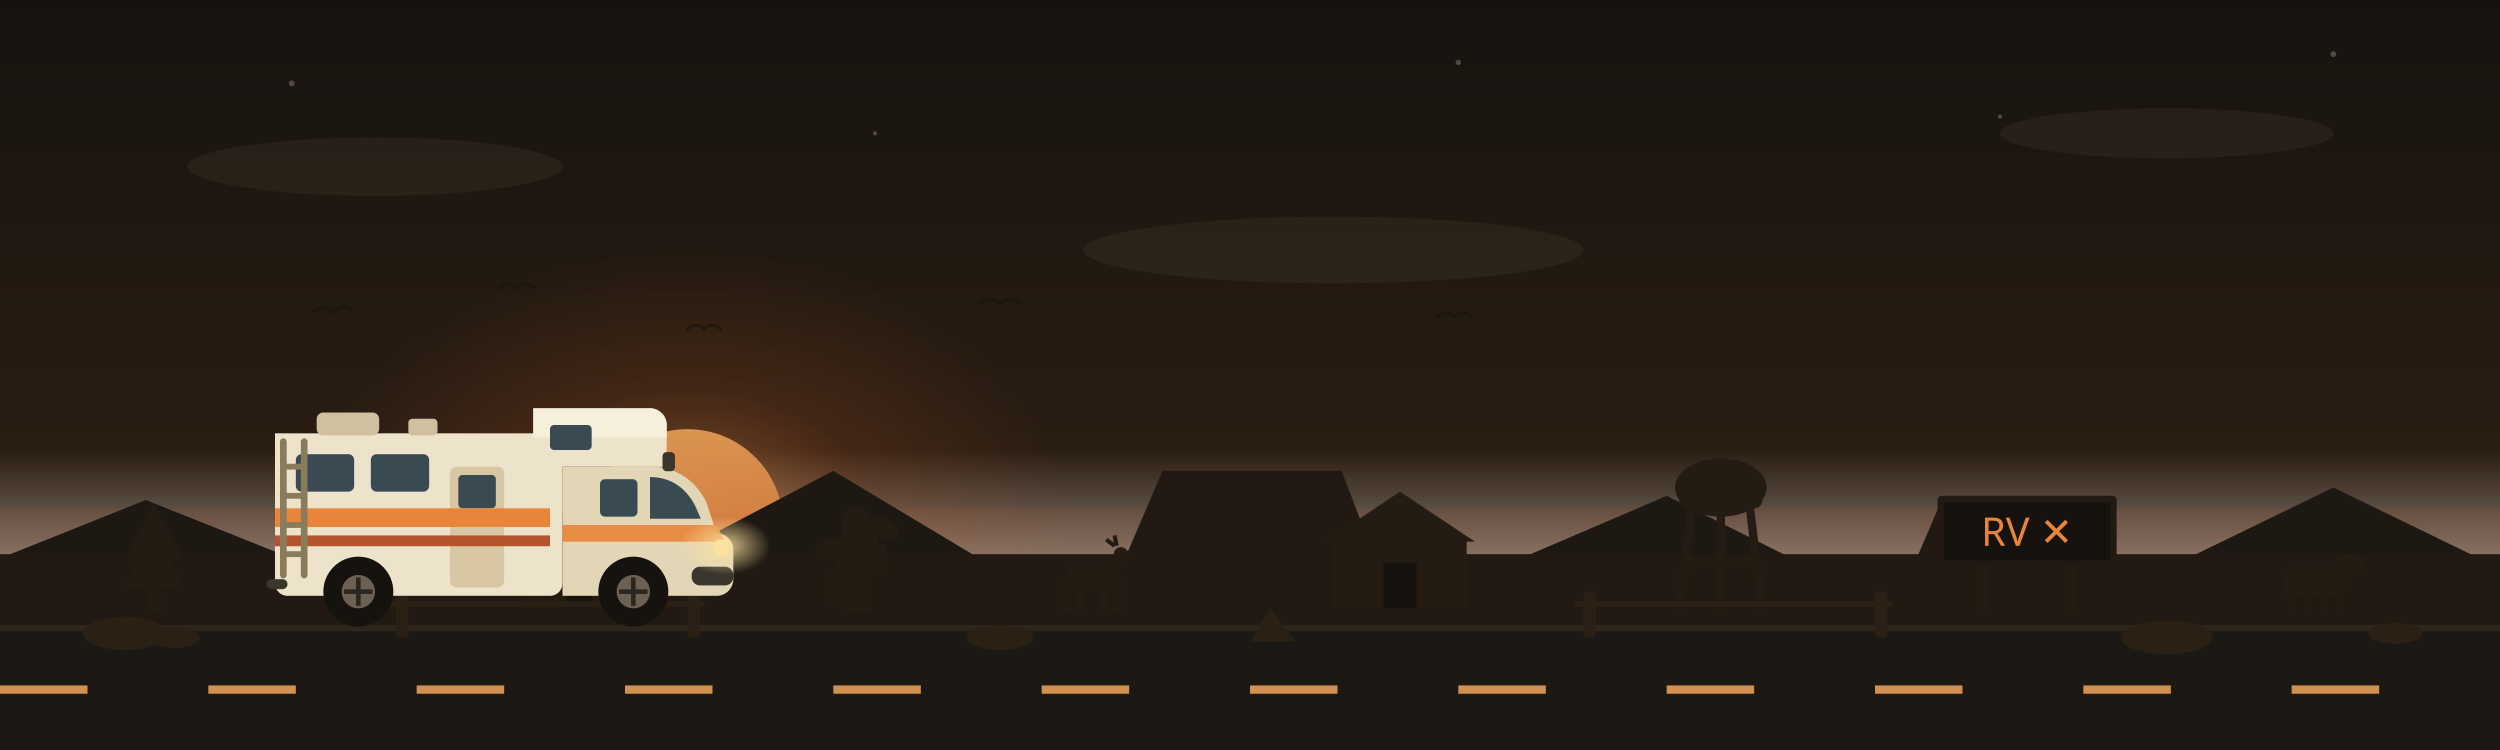
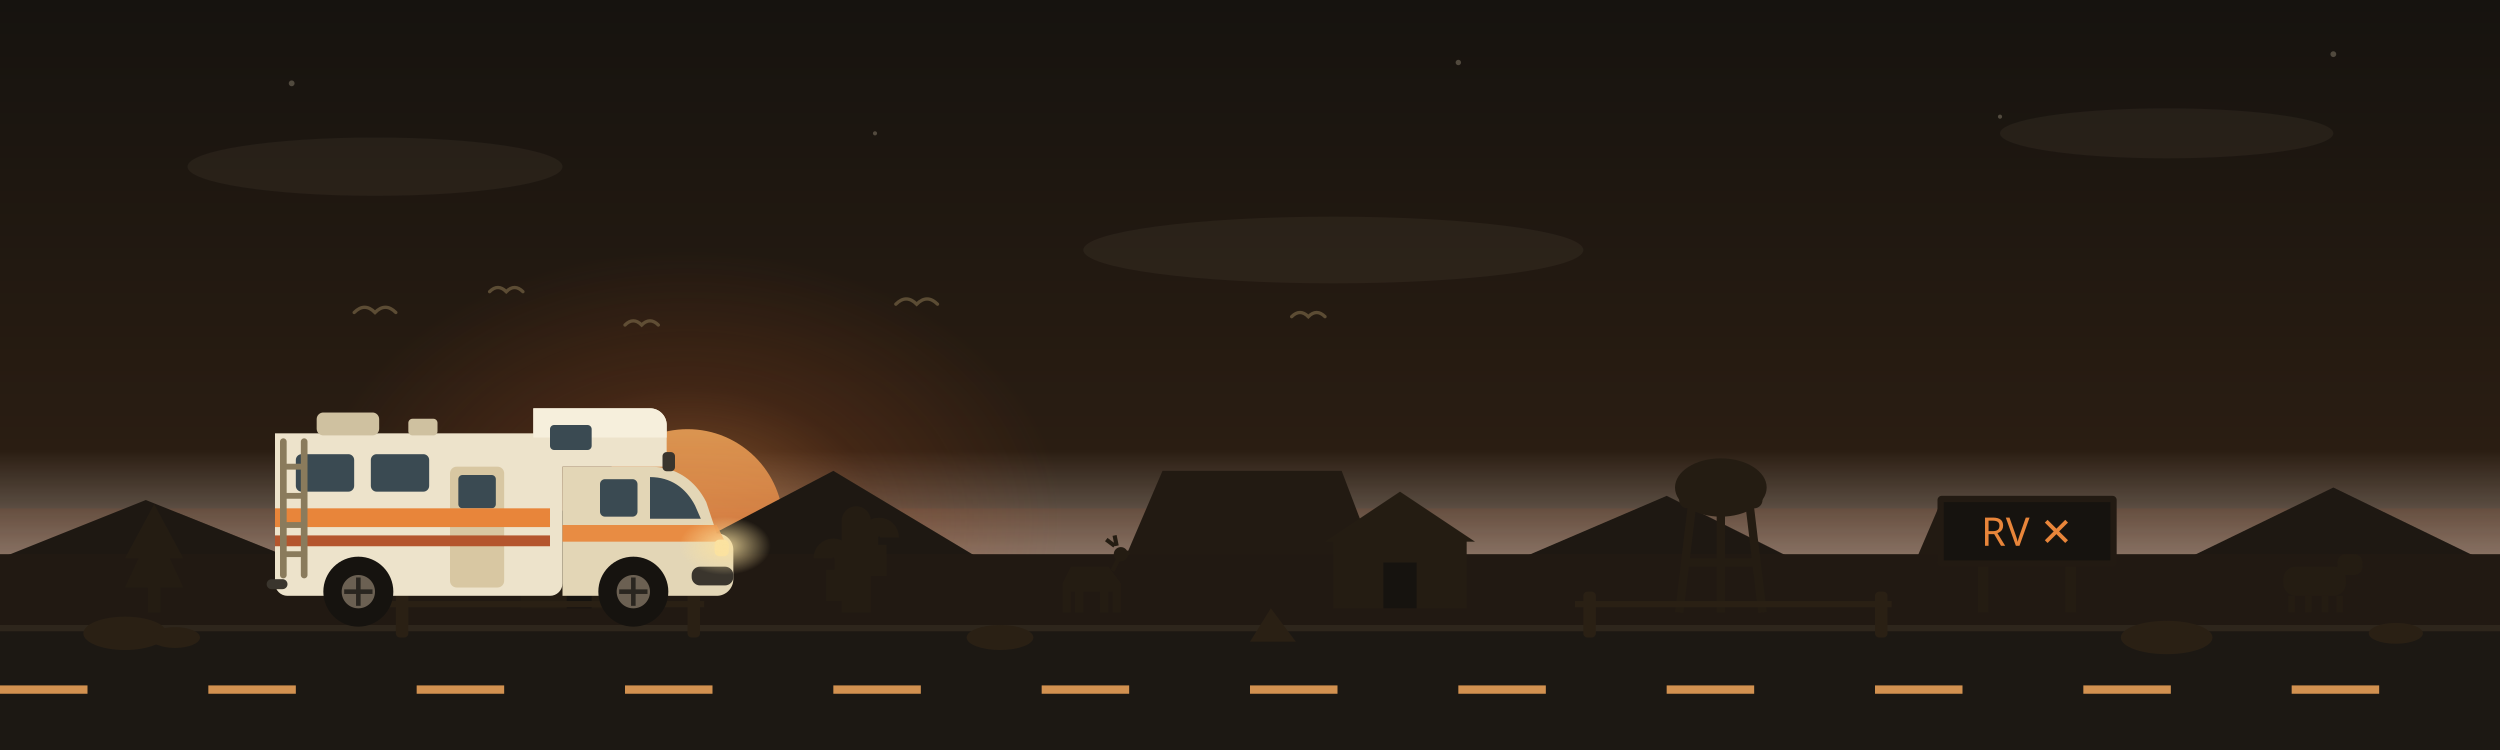
<svg xmlns="http://www.w3.org/2000/svg" viewBox="0 0 1200 360" preserveAspectRatio="xMinYMax slice">
  <style>
.rt-far{animation:rt-scroll 84s linear infinite}
.rt-mid{animation:rt-scroll 34s linear infinite}
.rt-near{animation:rt-scroll 15s linear infinite}
.rt-clouds{animation:rt-scroll 160s linear infinite}
.rt-dashes{animation:rt-dash .72s linear infinite}
.rt-rv-body{animation:rt-bob 1.4s ease-in-out infinite}
.rt-wheel{transform-box:fill-box;transform-origin:center;animation:rt-wheelspin .8s linear infinite}
.rt-puff{transform-box:fill-box;transform-origin:center;opacity:0;animation:rt-puff 2.2s ease-out infinite}
.rt-puff--2{animation-delay:.7s}
.rt-puff--3{animation-delay:1.4s}
@keyframes rt-scroll{to{transform:translateX(-1200px)}}
@keyframes rt-dash{to{stroke-dashoffset:-100}}
@keyframes rt-bob{0%,100%{transform:translateY(0)}50%{transform:translateY(-2.4px)}}
@keyframes rt-wheelspin{to{transform:rotate(360deg)}}
@keyframes rt-puff{0%{opacity:.4;transform:translate(0,0) scale(.5)}100%{opacity:0;transform:translate(-30px,-16px) scale(1.6)}}
.rt-birds{animation:rt-scroll 120s linear infinite}
.rt-head{animation:rt-flicker 3.4s ease-in-out infinite}
@keyframes rt-flicker{0%,100%{opacity:.85}50%{opacity:.62}}
</style>
  <defs>
    <linearGradient id="rt-sky" x1="0" y1="0" x2="0" y2="1">
      <stop offset="0" stop-color="#16130F" />
      <stop offset="0.72" stop-color="#2A1D12" />
      <stop offset="1" stop-color="#41281466" />
    </linearGradient>
    <linearGradient id="rt-sun" x1="0" y1="0" x2="0" y2="1">
      <stop offset="0" stop-color="#F2A65A" />
      <stop offset="1" stop-color="#C75B28" />
    </linearGradient>
    <radialGradient id="rt-glow" cx="0.5" cy="0.5" r="0.5">
      <stop offset="0" stop-color="#F2A65A" stop-opacity="0.5" />
      <stop offset="0.5" stop-color="#C75B28" stop-opacity="0.16" />
      <stop offset="1" stop-color="#C75B28" stop-opacity="0" />
    </radialGradient>
    <radialGradient id="rt-head" cx="0.5" cy="0.5" r="0.5">
      <stop offset="0" stop-color="#FBE2A0" stop-opacity="0.85" />
      <stop offset="1" stop-color="#FBE2A0" stop-opacity="0" />
    </radialGradient>
    <g id="rt-far-set">
      <path d="M0 268 L70 240 140 268 Z" fill="#1E1812" />
      <path d="M150 268 h90 l-12 -34 h-64 Z" fill="#221A12" />
      <path d="M320 268 L400 226 470 268 Z" fill="#1E1812" />
      <path d="M540 268 h120 l-16 -42 h-86 Z" fill="#221A12" />
      <path d="M730 268 L800 238 860 268 Z" fill="#1E1812" />
      <path d="M920 268 h80 l-10 -28 h-58 Z" fill="#221A12" />
      <path d="M1050 268 L1120 234 1190 268 Z" fill="#1E1812" />
    </g>
    <g id="rt-mid-set" fill="#241C12">
      <g transform="translate(40 0)">
        <path d="M20 282 l14 -30 14 30 Z M20 268 l14 -26 14 26 Z M31 282 h6 v12 h-6 Z" />
      </g>
      <g transform="translate(150 6) scale(0.8)">
        <path d="M20 282 l14 -30 14 30 Z M20 268 l14 -26 14 26 Z M31 282 h6 v12 h-6 Z" />
      </g>
      <g transform="translate(250 0)">
        <rect x="0" y="262" width="54" height="30" />
        <path d="M-6 264 L27 240 60 264 Z" />
        <rect x="22" y="274" width="12" height="18" fill="#16130F" />
        <rect x="8" y="268" width="9" height="8" fill="#3A2A18" />
      </g>
      <g transform="translate(390 0)">
        <path d="M14 294 v-44 a7 7 0 0 1 14 0 v44 Z" />
        <path d="M5 268 a5 5 0 0 1 10 0 v10 h-4 v6 h8 M37 258 a5 5 0 0 0 -10 0 v8 h4 v6 h-8" stroke="#241C12" stroke-width="9" fill="none" />
      </g>
      <g transform="translate(500 0)">
        <path d="M10 294 v-14 l4 -8 h18 l6 8 v14 h-4 v-10 h-2 v10 h-4 v-10 h-8 v10 h-4 v-10 h-2 v10 Z" />
        <path d="M34 274 l5 -10 m-2 4 l5 -3 m-6 -3 l-1 -5 m0 5 l-4 -3" stroke="#241C12" stroke-width="2" fill="none" />
        <circle cx="38" cy="266" r="3.4" />
      </g>
      <g transform="translate(640 0)">
        <rect x="0" y="258" width="64" height="34" />
        <path d="M-4 260 L32 236 68 260 Z" />
        <rect x="24" y="270" width="16" height="22" fill="#16130F" />
      </g>
      <g transform="translate(800 0)">
        <ellipse cx="26" cy="234" rx="22" ry="14" />
        <rect x="6" y="232" width="40" height="12" rx="4" />
        <path d="M12 244 L6 294 M40 244 L46 294 M26 244 V294 M9 270 h34" stroke="#241C12" stroke-width="4" fill="none" />
      </g>
      <g transform="translate(930 0)">
        <rect x="0" y="238" width="86" height="34" rx="2" fill="#221A12" />
        <rect x="3" y="241" width="80" height="28" fill="#16130F" />
        <text x="43" y="262" text-anchor="middle" font-family="Anton, sans-serif" font-size="19" fill="#E8853A">RV ✕</text>
        <path d="M22 272 v22 M64 272 v22" stroke="#241C12" stroke-width="5" />
      </g>
      <g transform="translate(1090 0)">
        <rect x="6" y="272" width="30" height="14" rx="6" />
        <path d="M10 286 v8 M18 286 v8 M26 286 v8 M33 286 v8" stroke="#241C12" stroke-width="3" />
        <rect x="32" y="266" width="12" height="10" rx="4" />
      </g>
    </g>
    <g id="rt-near-set" fill="#2A2014">
      <ellipse cx="60" cy="304" rx="20" ry="8" />
      <ellipse cx="84" cy="306" rx="12" ry="5" />
      <rect x="190" y="284" width="6" height="22" rx="2" />
      <rect x="330" y="284" width="6" height="22" rx="2" />
      <path d="M186 290 h152" stroke="#2A2014" stroke-width="3" />
      <ellipse cx="480" cy="306" rx="16" ry="6" />
      <path d="M600 308 l10 -16 12 16 Z" />
      <rect x="760" y="284" width="6" height="22" rx="2" />
      <rect x="900" y="284" width="6" height="22" rx="2" />
      <path d="M756 290 h152" stroke="#2A2014" stroke-width="3" />
      <ellipse cx="1040" cy="306" rx="22" ry="8" />
      <ellipse cx="1150" cy="304" rx="13" ry="5" />
    </g>
  </defs>
  <rect x="0" y="0" width="1200" height="300" fill="url(#rt-sky)" />
  <rect x="150" y="120" width="360" height="260" fill="url(#rt-glow)" />
  <rect x="0" y="244" width="1200" height="24" fill="#C75B28" opacity="0.10" />
  <circle cx="330" cy="252" r="46" fill="url(#rt-sun)" opacity="0.85" />
  <g class="rt-clouds" fill="#F6E7C8" opacity="0.05">
    <ellipse cx="180" cy="80" rx="90" ry="14" />
    <ellipse cx="640" cy="120" rx="120" ry="16" />
    <ellipse cx="1040" cy="64" rx="80" ry="12" />
    <ellipse cx="1380" cy="100" rx="100" ry="14" />
    <ellipse cx="1840" cy="70" rx="90" ry="13" />
    <ellipse cx="2240" cy="120" rx="110" ry="15" />
  </g>
  <g fill="#F6E7C8" opacity="0.25">
    <circle cx="140" cy="40" r="1.4" />
    <circle cx="420" cy="64" r="1" />
    <circle cx="700" cy="30" r="1.3" />
    <circle cx="960" cy="56" r="1" />
    <circle cx="1120" cy="26" r="1.4" />
  </g>
-   <g class="rt-birds" fill="none" stroke="#1A140E" stroke-width="1.5" stroke-linecap="round" opacity="0.7">
+   <g class="rt-birds" fill="none" stroke="#7A6746" stroke-width="1.6" stroke-linecap="round" opacity="0.65">
    <g id="rt-bird-set">
-       <path d="M150 150 q5 -5 10 0 q5 -5 10 0" />
-       <path d="M240 138 q4 -4 8 0 q4 -4 8 0" />
-       <path d="M330 158 q4 -4 8 0 q4 -4 8 0" />
-       <path d="M470 146 q5 -5 10 0 q5 -5 10 0" />
-       <path d="M690 152 q4 -4 8 0 q4 -4 8 0" />
+       <path d="M170 150 q5 -5 10 0 q5 -5 10 0" />
+       <path d="M235 140 q4 -4 8 0 q4 -4 8 0" />
+       <path d="M300 156 q4 -4 8 0 q4 -4 8 0" />
+       <path d="M430 146 q5 -5 10 0 q5 -5 10 0" />
+       <path d="M620 152 q4 -4 8 0 q4 -4 8 0" />
    </g>
    <use href="#rt-bird-set" x="1200" />
  </g>
  <g class="rt-far">
    <use href="#rt-far-set" />
    <use href="#rt-far-set" x="1200" />
  </g>
  <rect x="0" y="266" width="1200" height="40" fill="#211912" />
  <g class="rt-mid">
    <use href="#rt-mid-set" />
    <use href="#rt-mid-set" x="1200" />
  </g>
  <rect x="0" y="300" width="1200" height="60" fill="#1C1813" />
  <rect x="0" y="300" width="1200" height="3" fill="#3A2F22" opacity="0.6" />
  <path class="rt-dashes" d="M0 331 H1200" stroke="#F2A65A" stroke-width="4" stroke-dasharray="42 58" opacity="0.85" />
  <g class="rt-near">
    <use href="#rt-near-set" />
    <use href="#rt-near-set" x="1200" />
  </g>
  <g class="rt-rv" transform="translate(120 180) scale(2)">
    <g class="rt-puffs">
      <circle class="rt-puff" cx="2" cy="50" r="4" fill="#8A7B5C" />
      <circle class="rt-puff rt-puff--2" cx="2" cy="50" r="3" fill="#8A7B5C" />
      <circle class="rt-puff rt-puff--3" cx="2" cy="50" r="5" fill="#8A7B5C" />
    </g>
    <g class="rt-rv-body">
      <path d="M6 14 h66 a3 3 0 0 1 3 3 v33 a3 3 0 0 1 -3 3 H9 a3 3 0 0 1 -3 -3 Z" fill="#EDE3CB" />
      <path d="M68 8 h28 a4 4 0 0 1 4 4 v10 H68 Z" fill="#EDE3CB" />
      <path d="M68 8 h28 a4 4 0 0 1 4 4 v3 H68 Z" fill="#F6EFDC" />
      <path d="M75 22 h21 c6.5 0 11 3.5 13.5 8.5 L112 38 a4 4 0 0 1 4 4 v7 a4 4 0 0 1 -4 4 H75 Z" fill="#E3D6B6" />
      <path d="M96 24.5 c5 0 8.6 2.6 10.8 6.8 l1.4 3.2 H96 Z" fill="#3A4A52" />
      <rect x="84" y="25" width="9" height="9" rx="1.2" fill="#3A4A52" />
      <rect x="72" y="12" width="10" height="6" rx="1" fill="#3A4A52" />
      <rect x="11" y="19" width="14" height="9" rx="1.4" fill="#3A4A52" />
      <rect x="29" y="19" width="14" height="9" rx="1.4" fill="#3A4A52" />
      <rect x="48" y="22" width="13" height="29" rx="1.6" fill="#D8C7A2" />
      <rect x="50" y="24" width="9" height="8" rx="1" fill="#3A4A52" />
      <path d="M6 32 H72 v4.5 H6 Z" fill="#E8853A" />
      <path d="M6 38.5 H72 v2.6 H6 Z" fill="#B4552D" />
      <path d="M75 36 h37 l2 4 h-39 Z" fill="#E8853A" opacity="0.92" />
      <rect x="16" y="9" width="15" height="5.5" rx="1.6" fill="#CFC1A0" />
      <rect x="38" y="10.5" width="7" height="4" rx="1" fill="#CFC1A0" />
      <path d="M8 16 v32 M13 16 v32" stroke="#8A7B5C" stroke-width="1.6" stroke-linecap="round" />
      <path d="M8 22 h5 M8 29 h5 M8 36 h5 M8 43 h5" stroke="#8A7B5C" stroke-width="1.4" stroke-linecap="round" />
      <rect x="106" y="46" width="10" height="4.5" rx="2" fill="#3A352D" />
      <rect x="111.5" y="39.5" width="3.4" height="4" rx="1.2" fill="#FBE2A0" />
      <ellipse class="rt-head" cx="114" cy="41" rx="11" ry="7" fill="url(#rt-head)" />
      <rect x="99" y="18.5" width="3" height="4.6" rx="1" fill="#3A352D" />
      <rect x="4" y="49" width="5" height="2.4" rx="1.2" fill="#3A352D" />
    </g>
    <g class="rt-wheel">
      <circle cx="26" cy="52" r="8.4" fill="#16130F" />
      <circle cx="26" cy="52" r="4" fill="#6B6052" />
      <path d="M26 48.6 v6.8 M22.6 52 h6.8" stroke="#2A2620" stroke-width="1.1" />
    </g>
    <g class="rt-wheel">
      <circle cx="92" cy="52" r="8.4" fill="#16130F" />
      <circle cx="92" cy="52" r="4" fill="#6B6052" />
      <path d="M92 48.6 v6.8 M88.6 52 h6.8" stroke="#2A2620" stroke-width="1.1" />
    </g>
  </g>
</svg>
